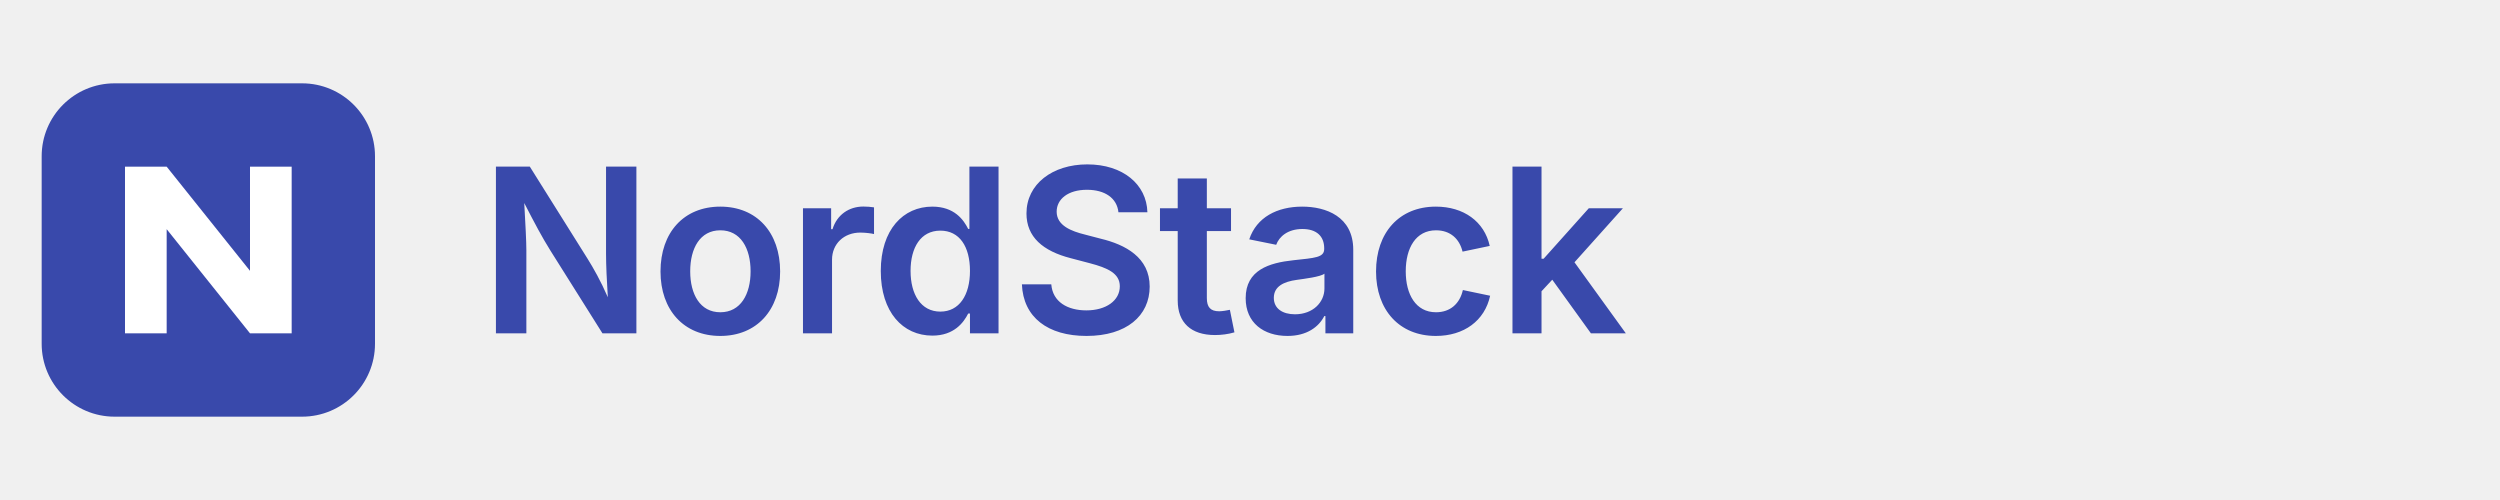
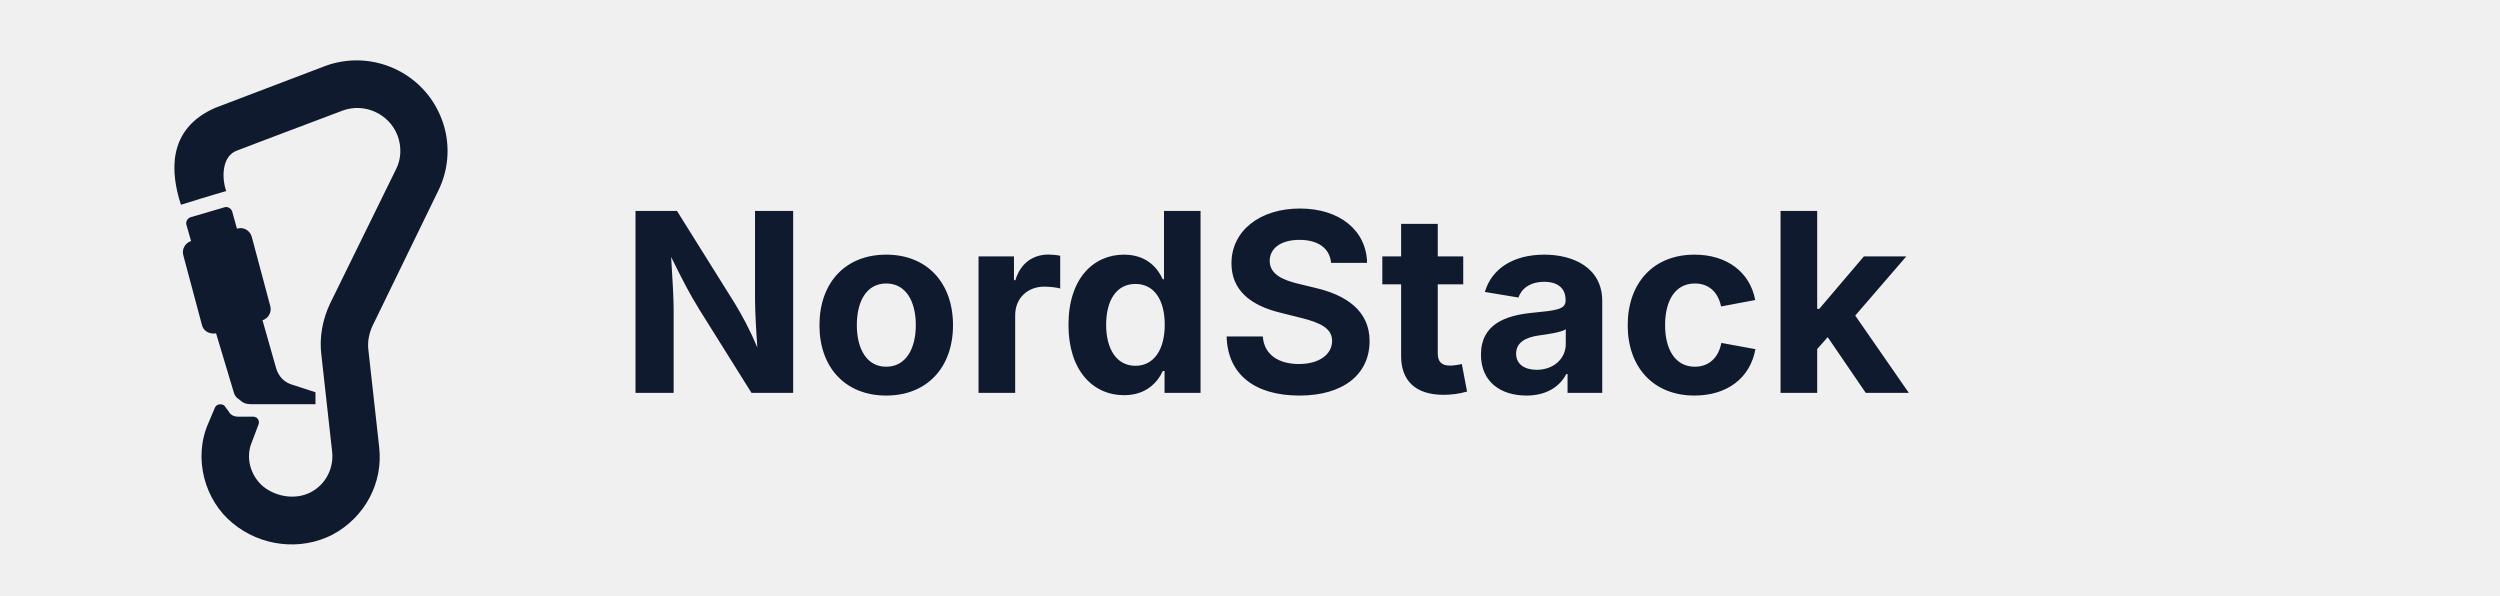
- <svg xmlns="http://www.w3.org/2000/svg" viewBox="0 0 480 96" width="480" height="96" role="img" aria-label="NordStack">
-   <rect x="8" y="16" width="64" height="64" rx="14" fill="#3949ab" />
-   <path d="M24 64V32h8l16 20V32h8v32h-8L32 44v20z" fill="#fff" />
-   <text x="92" y="64" font-family="Inter, Roboto, 'Helvetica Neue', Arial, sans-serif" font-size="44" font-weight="600" fill="#3949ab" letter-spacing="-0.5">NordStack</text>
+ <svg xmlns="http://www.w3.org/2000/svg" viewBox="0 0 420 100" width="420" height="100" role="img" aria-label="NordStack" style="color:#0f1a2e">
+   <g>
+     <path fill="currentColor" d="M73.6,32.1c1.9-3.8,2.1-8.2,0.6-12.1c-3-7.9-11.8-11.8-19.6-8.9l-18.4,7c-8.3,3.6-7.5,11.1-5.8,16.3  c5.1-1.6,7.6-2.3,7.6-2.3c-0.8-2.3-0.7-5.9,1.8-6.8c1.5-0.6,7.4-2.8,17.7-6.7c3.7-1.4,7.9,0.5,9.3,4.2c0.7,1.9,0.6,4-0.3,5.7  l-11,22.4c-1.3,2.7-1.9,5.8-1.5,8.8l1.8,16.2c0.3,2.8-1.1,5.5-3.6,6.8s-5.7,0.8-7.9-0.9c-2.2-1.8-3.1-4.9-2-7.5l1.1-2.9  c0-0.1,0.1-0.2,0.1-0.4c0-0.6-0.4-1-1-1H40c-0.7,0-1.3-0.3-1.6-0.9l-0.6-0.8c-0.1-0.2-0.3-0.3-0.4-0.3c-0.5-0.2-1.1,0-1.3,0.5  L35,71.1c-2.6,5.9-0.6,13,4.1,16.8c4.7,3.9,11.4,4.7,16.8,1.9c5.4-2.9,8.5-8.7,7.8-14.7l-1.8-16.2c-0.2-1.5,0.1-3,0.8-4.4L73.6,32.1  z" />
+     <path fill="currentColor" d="M36.3,56L36.3,56l3,10c0.1,0.3,0.3,0.7,0.6,0.9l0.4,0.3c0.5,0.5,1.1,0.7,1.8,0.7H53v-2l-4-1.3c-1.3-0.4-2.2-1.4-2.6-2.7  l-2.3-8.1c1-0.3,1.6-1.4,1.3-2.4l-3.1-11.6c-0.3-1.1-1.4-1.7-2.4-1.4h-0.1L39,35.5l0,0c-0.2-0.5-0.7-0.8-1.2-0.7L32,36.5  c-0.5,0.2-0.8,0.7-0.7,1.2l0.8,2.8c-1,0.3-1.6,1.4-1.3,2.4l3.1,11.6C34.1,55.6,35.2,56.2,36.3,56z" />
+   </g>
+   <text x="104" y="66" font-family="Inter, Roboto, 'Helvetica Neue', Arial, sans-serif" font-size="42" font-weight="700" fill="currentColor">NordStack</text>
</svg>
